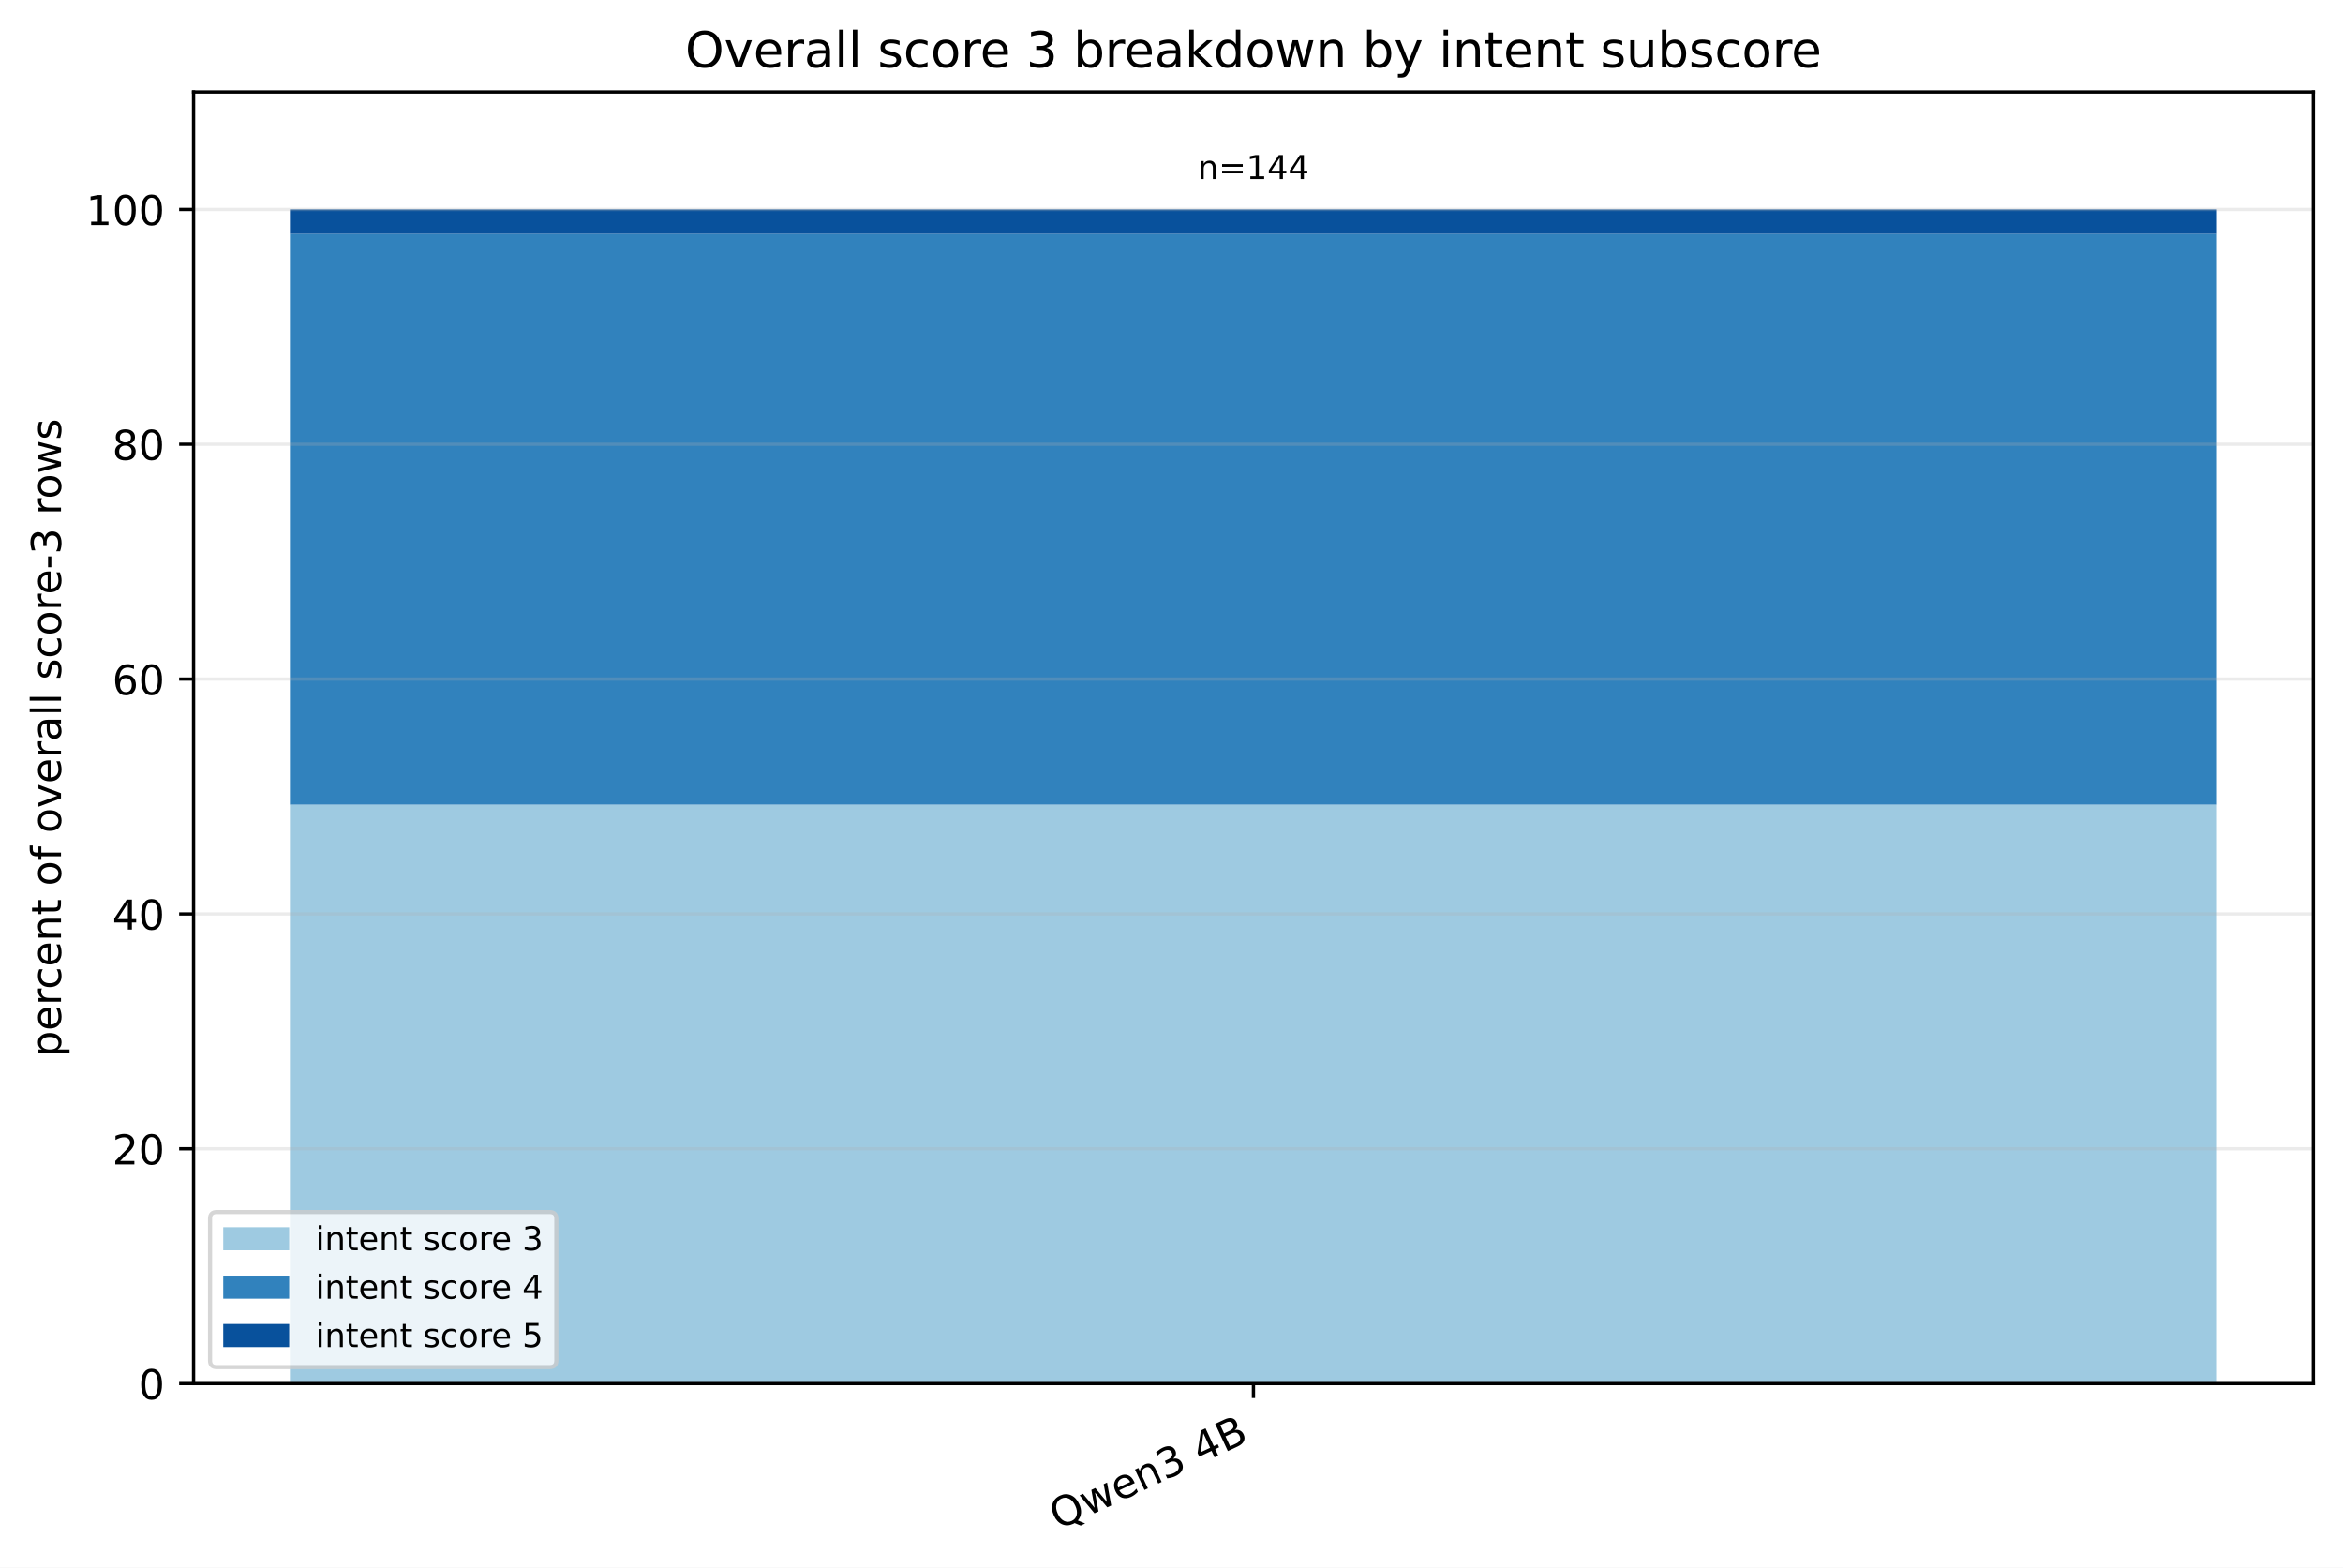
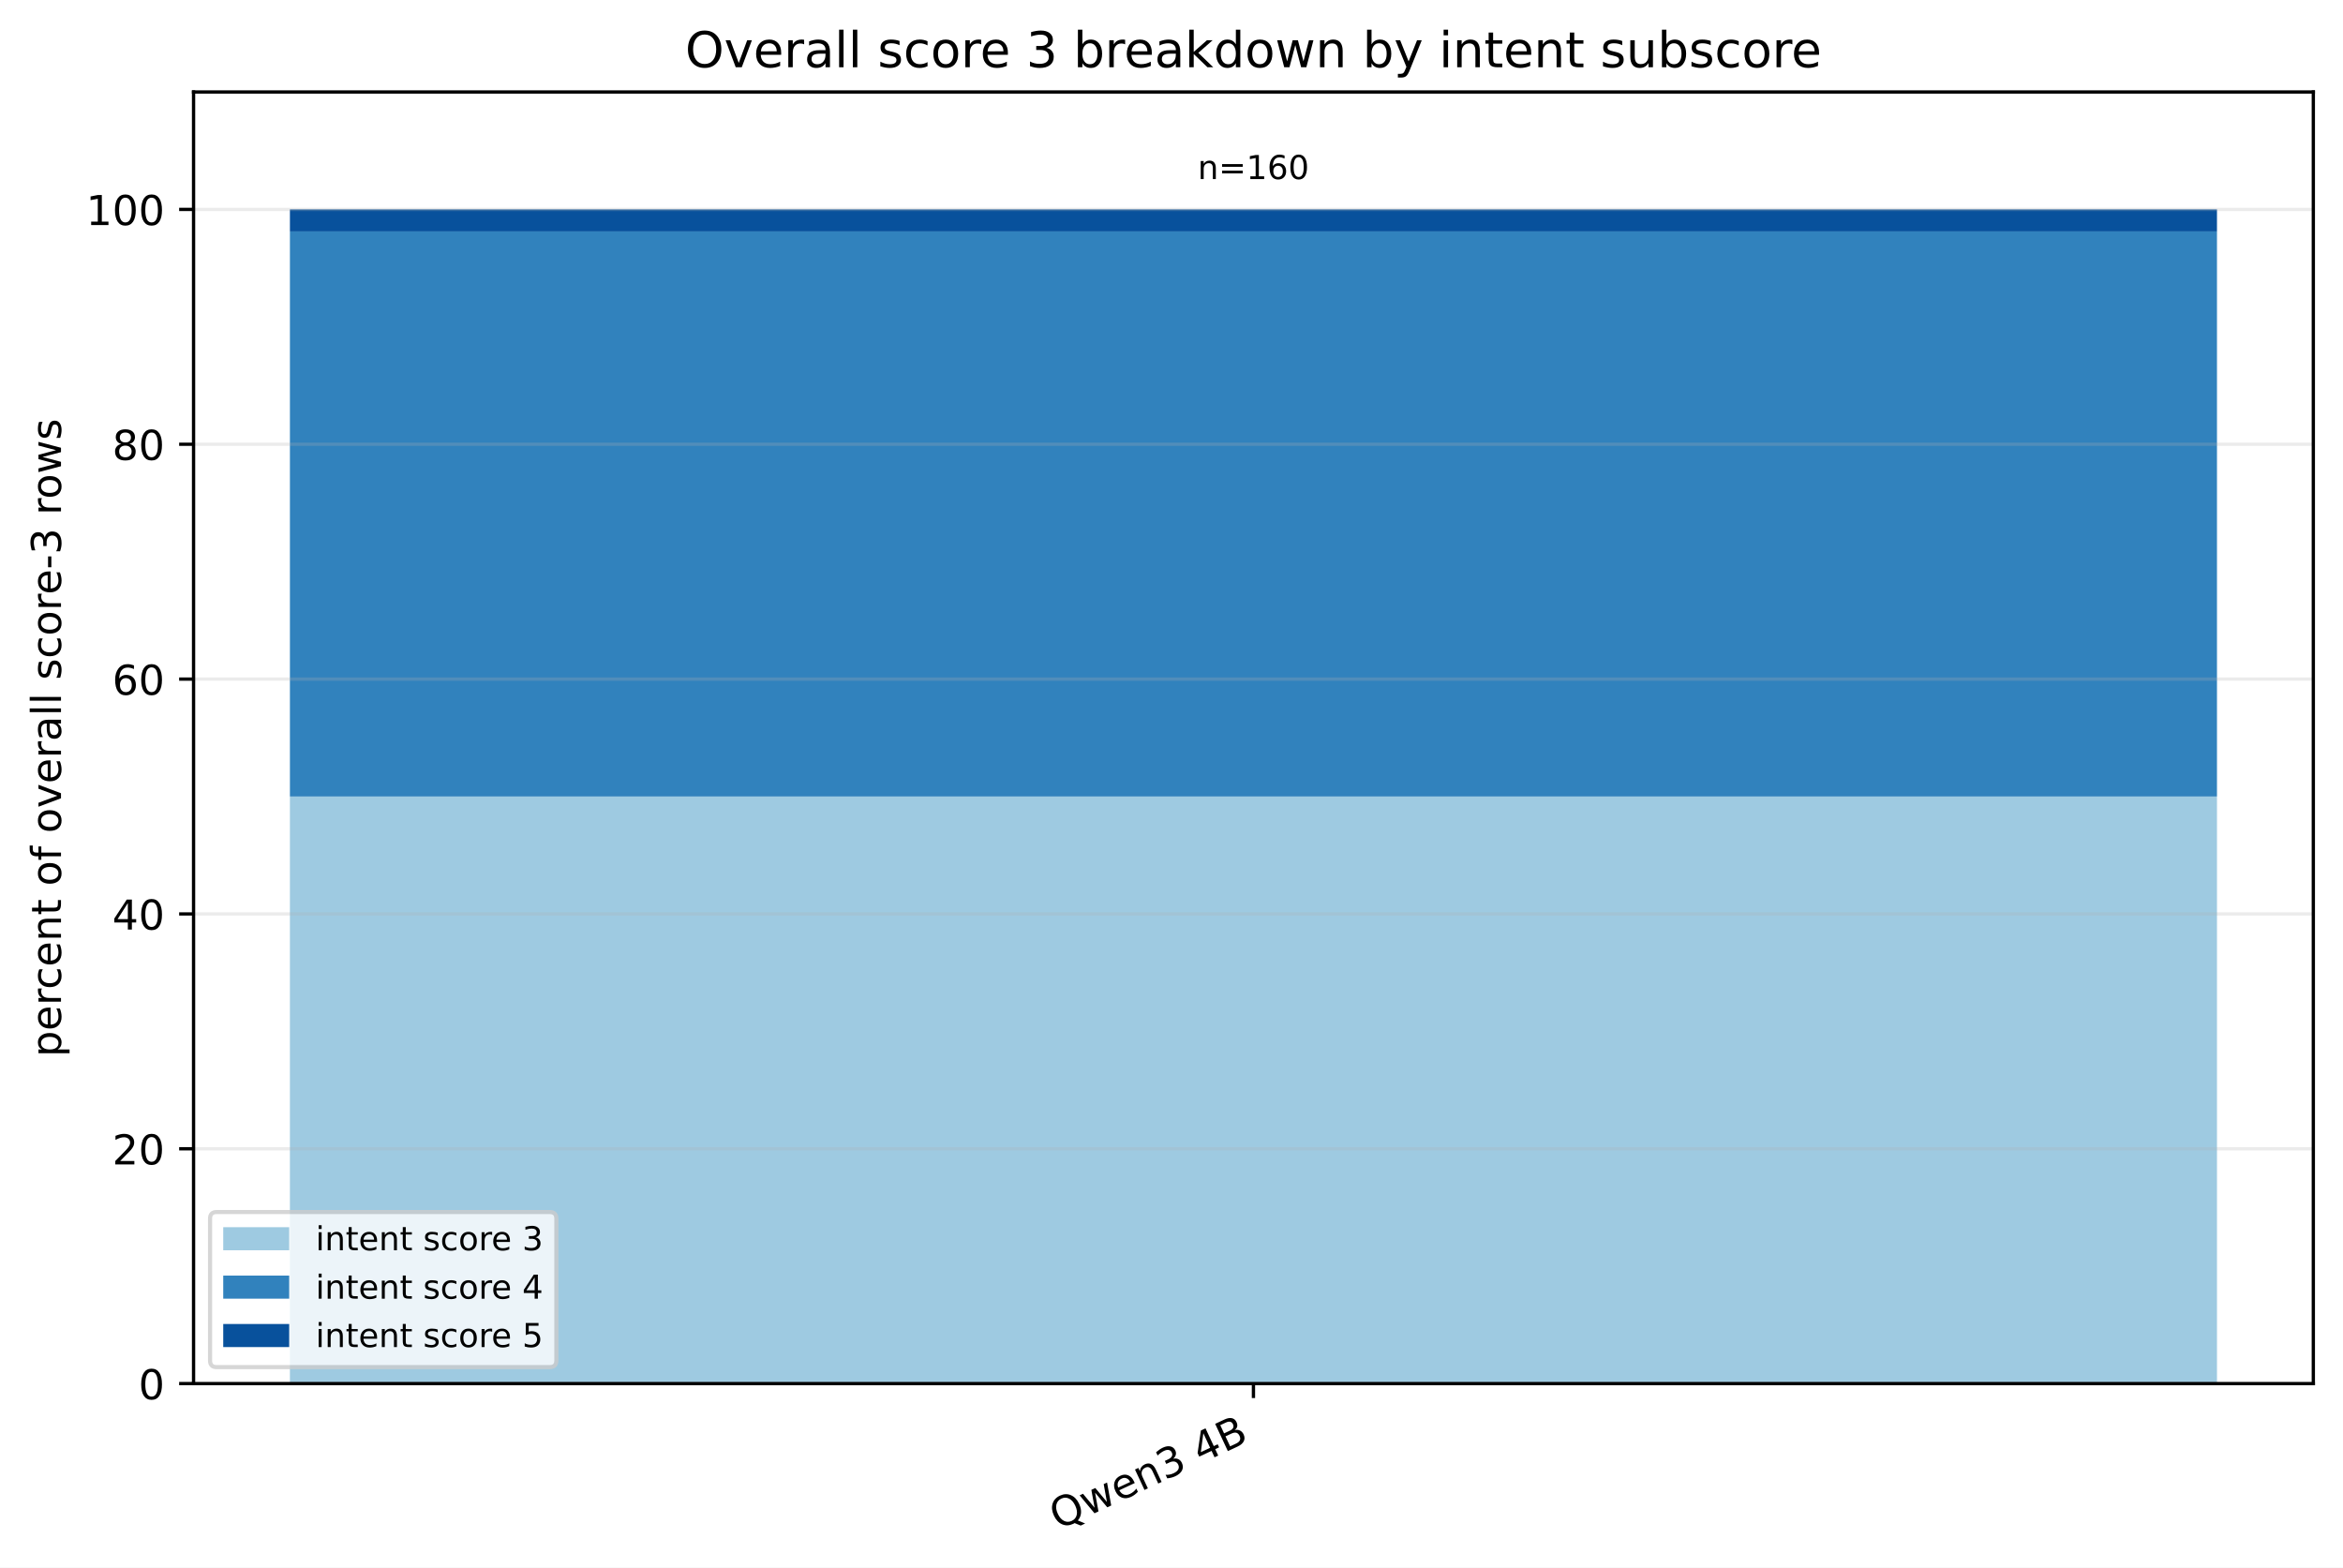
<svg xmlns="http://www.w3.org/2000/svg" xmlns:xlink="http://www.w3.org/1999/xlink" width="568.496pt" height="380.352pt" viewBox="0 0 568.496 380.352" version="1.1">
  <defs>
    <style type="text/css">*{stroke-linejoin: round; stroke-linecap: butt}</style>
  </defs>
  <g id="figure_1">
    <g id="patch_1">
      <path d="M 0 380.352 L 568.496 380.352 L 568.496 0 L 0 0 z " style="fill: #ffffff" />
    </g>
    <g id="axes_1">
      <g id="patch_2">
        <path d="M 46.966 335.698 L 561.296 335.698 L 561.296 22.318 L 46.966 22.318 z " style="fill: #ffffff" />
      </g>
      <g id="patch_3">
-         <path d="M 70.344 335.698 L 537.917 335.698 L 537.917 195.231 L 70.344 195.231 z " clip-path="url(#p3c1fb53b20)" style="fill: #9ecae1" />
+         <path d="M 70.344 335.698 L 537.917 335.698 L 537.917 193.253 L 70.344 193.253 z " clip-path="url(#pb569db57fd)" style="fill: #9ecae1" />
      </g>
      <g id="patch_4">
-         <path d="M 70.344 195.231 L 537.917 195.231 L 537.917 56.742 L 70.344 56.742 z " clip-path="url(#p3c1fb53b20)" style="fill: #3182bd" />
+         <path d="M 70.344 193.253 L 537.917 193.253 L 537.917 56.149 L 70.344 56.149 z " clip-path="url(#pb569db57fd)" style="fill: #3182bd" />
      </g>
      <g id="patch_5">
-         <path d="M 70.344 56.742 L 537.917 56.742 L 537.917 50.807 L 70.344 50.807 z " clip-path="url(#p3c1fb53b20)" style="fill: #08519c" />
+         <path d="M 70.344 56.149 L 537.917 56.149 L 537.917 50.807 L 70.344 50.807 z " clip-path="url(#pb569db57fd)" style="fill: #08519c" />
      </g>
      <g id="matplotlib.axis_1">
        <g id="xtick_1">
          <g id="line2d_1">
            <defs>
-               <path id="m3fd92bec94" d="M 0 0 L 0 3.5 " style="stroke: #000000; stroke-width: 0.8" />
+               <path id="m7a6c7f44f7" d="M 0 0 L 0 3.5 " style="stroke: #000000; stroke-width: 0.8" />
            </defs>
            <g>
-               <use xlink:href="#m3fd92bec94" x="304.131" y="335.698" style="stroke: #000000; stroke-width: 0.8" />
+               <use xlink:href="#m7a6c7f44f7" x="304.131" y="335.698" style="stroke: #000000; stroke-width: 0.8" />
            </g>
          </g>
          <g id="text_1">
            <g transform="translate(256.7539 371.2671) rotate(-25) scale(0.1 -0.1)">
              <defs>
                <path id="DejaVuSans-51" d="M 2522 4238 Q 1834 4238 1429 3725 Q 1025 3213 1025 2328 Q 1025 1447 1429 934 Q 1834 422 2522 422 Q 3209 422 3611 934 Q 4013 1447 4013 2328 Q 4013 3213 3611 3725 Q 3209 4238 2522 4238 z M 3406 84 L 4238 -825 L 3475 -825 L 2784 -78 Q 2681 -84 2626 -87 Q 2572 -91 2522 -91 Q 1538 -91 948 567 Q 359 1225 359 2328 Q 359 3434 948 4092 Q 1538 4750 2522 4750 Q 3503 4750 4090 4092 Q 4678 3434 4678 2328 Q 4678 1516 4351 937 Q 4025 359 3406 84 z " transform="scale(0.015625)" />
                <path id="DejaVuSans-77" d="M 269 3500 L 844 3500 L 1563 769 L 2278 3500 L 2956 3500 L 3675 769 L 4391 3500 L 4966 3500 L 4050 0 L 3372 0 L 2619 2869 L 1863 0 L 1184 0 L 269 3500 z " transform="scale(0.015625)" />
                <path id="DejaVuSans-65" d="M 3597 1894 L 3597 1613 L 953 1613 Q 991 1019 1311 708 Q 1631 397 2203 397 Q 2534 397 2845 478 Q 3156 559 3463 722 L 3463 178 Q 3153 47 2828 -22 Q 2503 -91 2169 -91 Q 1331 -91 842 396 Q 353 884 353 1716 Q 353 2575 817 3079 Q 1281 3584 2069 3584 Q 2775 3584 3186 3129 Q 3597 2675 3597 1894 z M 3022 2063 Q 3016 2534 2758 2815 Q 2500 3097 2075 3097 Q 1594 3097 1305 2825 Q 1016 2553 972 2059 L 3022 2063 z " transform="scale(0.015625)" />
                <path id="DejaVuSans-6e" d="M 3513 2113 L 3513 0 L 2938 0 L 2938 2094 Q 2938 2591 2744 2837 Q 2550 3084 2163 3084 Q 1697 3084 1428 2787 Q 1159 2491 1159 1978 L 1159 0 L 581 0 L 581 3500 L 1159 3500 L 1159 2956 Q 1366 3272 1645 3428 Q 1925 3584 2291 3584 Q 2894 3584 3203 3211 Q 3513 2838 3513 2113 z " transform="scale(0.015625)" />
                <path id="DejaVuSans-33" d="M 2597 2516 Q 3050 2419 3304 2112 Q 3559 1806 3559 1356 Q 3559 666 3084 287 Q 2609 -91 1734 -91 Q 1441 -91 1130 -33 Q 819 25 488 141 L 488 750 Q 750 597 1062 519 Q 1375 441 1716 441 Q 2309 441 2620 675 Q 2931 909 2931 1356 Q 2931 1769 2642 2001 Q 2353 2234 1838 2234 L 1294 2234 L 1294 2753 L 1863 2753 Q 2328 2753 2575 2939 Q 2822 3125 2822 3475 Q 2822 3834 2567 4026 Q 2313 4219 1838 4219 Q 1578 4219 1281 4162 Q 984 4106 628 3988 L 628 4550 Q 988 4650 1302 4700 Q 1616 4750 1894 4750 Q 2613 4750 3031 4423 Q 3450 4097 3450 3541 Q 3450 3153 3228 2886 Q 3006 2619 2597 2516 z " transform="scale(0.015625)" />
                <path id="DejaVuSans-20" transform="scale(0.015625)" />
                <path id="DejaVuSans-34" d="M 2419 4116 L 825 1625 L 2419 1625 L 2419 4116 z M 2253 4666 L 3047 4666 L 3047 1625 L 3713 1625 L 3713 1100 L 3047 1100 L 3047 0 L 2419 0 L 2419 1100 L 313 1100 L 313 1709 L 2253 4666 z " transform="scale(0.015625)" />
                <path id="DejaVuSans-42" d="M 1259 2228 L 1259 519 L 2272 519 Q 2781 519 3026 730 Q 3272 941 3272 1375 Q 3272 1813 3026 2020 Q 2781 2228 2272 2228 L 1259 2228 z M 1259 4147 L 1259 2741 L 2194 2741 Q 2656 2741 2882 2914 Q 3109 3088 3109 3444 Q 3109 3797 2882 3972 Q 2656 4147 2194 4147 L 1259 4147 z M 628 4666 L 2241 4666 Q 2963 4666 3353 4366 Q 3744 4066 3744 3513 Q 3744 3084 3544 2831 Q 3344 2578 2956 2516 Q 3422 2416 3680 2098 Q 3938 1781 3938 1306 Q 3938 681 3513 340 Q 3088 0 2303 0 L 628 0 L 628 4666 z " transform="scale(0.015625)" />
              </defs>
              <use xlink:href="#DejaVuSans-51" />
              <use xlink:href="#DejaVuSans-77" transform="translate(78.71094 0)" />
              <use xlink:href="#DejaVuSans-65" transform="translate(160.498 0)" />
              <use xlink:href="#DejaVuSans-6e" transform="translate(222.0215 0)" />
              <use xlink:href="#DejaVuSans-33" transform="translate(285.4004 0)" />
              <use xlink:href="#DejaVuSans-20" transform="translate(349.0234 0)" />
              <use xlink:href="#DejaVuSans-34" transform="translate(380.8105 0)" />
              <use xlink:href="#DejaVuSans-42" transform="translate(444.4336 0)" />
            </g>
          </g>
        </g>
      </g>
      <g id="matplotlib.axis_2">
        <g id="ytick_1">
          <g id="line2d_2">
-             <path d="M 46.966 335.698 L 561.296 335.698 " clip-path="url(#p3c1fb53b20)" style="fill: none; stroke: #b0b0b0; stroke-opacity: 0.25; stroke-width: 0.8; stroke-linecap: square" />
+             <path d="M 46.966 335.698 L 561.296 335.698 " clip-path="url(#pb569db57fd)" style="fill: none; stroke: #b0b0b0; stroke-opacity: 0.25; stroke-width: 0.8; stroke-linecap: square" />
          </g>
          <g id="line2d_3">
            <defs>
-               <path id="me9da02f1fa" d="M 0 0 L -3.5 0 " style="stroke: #000000; stroke-width: 0.8" />
+               <path id="md78e80974e" d="M 0 0 L -3.5 0 " style="stroke: #000000; stroke-width: 0.8" />
            </defs>
            <g>
-               <use xlink:href="#me9da02f1fa" x="46.966" y="335.698" style="stroke: #000000; stroke-width: 0.8" />
+               <use xlink:href="#md78e80974e" x="46.966" y="335.698" style="stroke: #000000; stroke-width: 0.8" />
            </g>
          </g>
          <g id="text_2">
            <g transform="translate(33.60312 339.4975) scale(0.1 -0.1)">
              <defs>
                <path id="DejaVuSans-30" d="M 2034 4250 Q 1547 4250 1301 3770 Q 1056 3291 1056 2328 Q 1056 1369 1301 889 Q 1547 409 2034 409 Q 2525 409 2770 889 Q 3016 1369 3016 2328 Q 3016 3291 2770 3770 Q 2525 4250 2034 4250 z M 2034 4750 Q 2819 4750 3233 4129 Q 3647 3509 3647 2328 Q 3647 1150 3233 529 Q 2819 -91 2034 -91 Q 1250 -91 836 529 Q 422 1150 422 2328 Q 422 3509 836 4129 Q 1250 4750 2034 4750 z " transform="scale(0.015625)" />
              </defs>
              <use xlink:href="#DejaVuSans-30" />
            </g>
          </g>
        </g>
        <g id="ytick_2">
          <g id="line2d_4">
-             <path d="M 46.966 278.72 L 561.296 278.72 " clip-path="url(#p3c1fb53b20)" style="fill: none; stroke: #b0b0b0; stroke-opacity: 0.25; stroke-width: 0.8; stroke-linecap: square" />
+             <path d="M 46.966 278.72 L 561.296 278.72 " clip-path="url(#pb569db57fd)" style="fill: none; stroke: #b0b0b0; stroke-opacity: 0.25; stroke-width: 0.8; stroke-linecap: square" />
          </g>
          <g id="line2d_5">
            <g>
-               <use xlink:href="#me9da02f1fa" x="46.966" y="278.72" style="stroke: #000000; stroke-width: 0.8" />
+               <use xlink:href="#md78e80974e" x="46.966" y="278.72" style="stroke: #000000; stroke-width: 0.8" />
            </g>
          </g>
          <g id="text_3">
            <g transform="translate(27.24063 282.5193) scale(0.1 -0.1)">
              <defs>
                <path id="DejaVuSans-32" d="M 1228 531 L 3431 531 L 3431 0 L 469 0 L 469 531 Q 828 903 1448 1529 Q 2069 2156 2228 2338 Q 2531 2678 2651 2914 Q 2772 3150 2772 3378 Q 2772 3750 2511 3984 Q 2250 4219 1831 4219 Q 1534 4219 1204 4116 Q 875 4013 500 3803 L 500 4441 Q 881 4594 1212 4672 Q 1544 4750 1819 4750 Q 2544 4750 2975 4387 Q 3406 4025 3406 3419 Q 3406 3131 3298 2873 Q 3191 2616 2906 2266 Q 2828 2175 2409 1742 Q 1991 1309 1228 531 z " transform="scale(0.015625)" />
              </defs>
              <use xlink:href="#DejaVuSans-32" />
              <use xlink:href="#DejaVuSans-30" transform="translate(63.62305 0)" />
            </g>
          </g>
        </g>
        <g id="ytick_3">
          <g id="line2d_6">
-             <path d="M 46.966 221.742 L 561.296 221.742 " clip-path="url(#p3c1fb53b20)" style="fill: none; stroke: #b0b0b0; stroke-opacity: 0.25; stroke-width: 0.8; stroke-linecap: square" />
+             <path d="M 46.966 221.742 L 561.296 221.742 " clip-path="url(#pb569db57fd)" style="fill: none; stroke: #b0b0b0; stroke-opacity: 0.25; stroke-width: 0.8; stroke-linecap: square" />
          </g>
          <g id="line2d_7">
            <g>
-               <use xlink:href="#me9da02f1fa" x="46.966" y="221.742" style="stroke: #000000; stroke-width: 0.8" />
+               <use xlink:href="#md78e80974e" x="46.966" y="221.742" style="stroke: #000000; stroke-width: 0.8" />
            </g>
          </g>
          <g id="text_4">
            <g transform="translate(27.24063 225.5411) scale(0.1 -0.1)">
              <use xlink:href="#DejaVuSans-34" />
              <use xlink:href="#DejaVuSans-30" transform="translate(63.62305 0)" />
            </g>
          </g>
        </g>
        <g id="ytick_4">
          <g id="line2d_8">
-             <path d="M 46.966 164.764 L 561.296 164.764 " clip-path="url(#p3c1fb53b20)" style="fill: none; stroke: #b0b0b0; stroke-opacity: 0.25; stroke-width: 0.8; stroke-linecap: square" />
+             <path d="M 46.966 164.764 L 561.296 164.764 " clip-path="url(#pb569db57fd)" style="fill: none; stroke: #b0b0b0; stroke-opacity: 0.25; stroke-width: 0.8; stroke-linecap: square" />
          </g>
          <g id="line2d_9">
            <g>
-               <use xlink:href="#me9da02f1fa" x="46.966" y="164.764" style="stroke: #000000; stroke-width: 0.8" />
+               <use xlink:href="#md78e80974e" x="46.966" y="164.764" style="stroke: #000000; stroke-width: 0.8" />
            </g>
          </g>
          <g id="text_5">
            <g transform="translate(27.24063 168.5629) scale(0.1 -0.1)">
              <defs>
                <path id="DejaVuSans-36" d="M 2113 2584 Q 1688 2584 1439 2293 Q 1191 2003 1191 1497 Q 1191 994 1439 701 Q 1688 409 2113 409 Q 2538 409 2786 701 Q 3034 994 3034 1497 Q 3034 2003 2786 2293 Q 2538 2584 2113 2584 z M 3366 4563 L 3366 3988 Q 3128 4100 2886 4159 Q 2644 4219 2406 4219 Q 1781 4219 1451 3797 Q 1122 3375 1075 2522 Q 1259 2794 1537 2939 Q 1816 3084 2150 3084 Q 2853 3084 3261 2657 Q 3669 2231 3669 1497 Q 3669 778 3244 343 Q 2819 -91 2113 -91 Q 1303 -91 875 529 Q 447 1150 447 2328 Q 447 3434 972 4092 Q 1497 4750 2381 4750 Q 2619 4750 2861 4703 Q 3103 4656 3366 4563 z " transform="scale(0.015625)" />
              </defs>
              <use xlink:href="#DejaVuSans-36" />
              <use xlink:href="#DejaVuSans-30" transform="translate(63.62305 0)" />
            </g>
          </g>
        </g>
        <g id="ytick_5">
          <g id="line2d_10">
-             <path d="M 46.966 107.785 L 561.296 107.785 " clip-path="url(#p3c1fb53b20)" style="fill: none; stroke: #b0b0b0; stroke-opacity: 0.25; stroke-width: 0.8; stroke-linecap: square" />
+             <path d="M 46.966 107.785 L 561.296 107.785 " clip-path="url(#pb569db57fd)" style="fill: none; stroke: #b0b0b0; stroke-opacity: 0.25; stroke-width: 0.8; stroke-linecap: square" />
          </g>
          <g id="line2d_11">
            <g>
-               <use xlink:href="#me9da02f1fa" x="46.966" y="107.785" style="stroke: #000000; stroke-width: 0.8" />
+               <use xlink:href="#md78e80974e" x="46.966" y="107.785" style="stroke: #000000; stroke-width: 0.8" />
            </g>
          </g>
          <g id="text_6">
            <g transform="translate(27.24063 111.5847) scale(0.1 -0.1)">
              <defs>
                <path id="DejaVuSans-38" d="M 2034 2216 Q 1584 2216 1326 1975 Q 1069 1734 1069 1313 Q 1069 891 1326 650 Q 1584 409 2034 409 Q 2484 409 2743 651 Q 3003 894 3003 1313 Q 3003 1734 2745 1975 Q 2488 2216 2034 2216 z M 1403 2484 Q 997 2584 770 2862 Q 544 3141 544 3541 Q 544 4100 942 4425 Q 1341 4750 2034 4750 Q 2731 4750 3128 4425 Q 3525 4100 3525 3541 Q 3525 3141 3298 2862 Q 3072 2584 2669 2484 Q 3125 2378 3379 2068 Q 3634 1759 3634 1313 Q 3634 634 3220 271 Q 2806 -91 2034 -91 Q 1263 -91 848 271 Q 434 634 434 1313 Q 434 1759 690 2068 Q 947 2378 1403 2484 z M 1172 3481 Q 1172 3119 1398 2916 Q 1625 2713 2034 2713 Q 2441 2713 2670 2916 Q 2900 3119 2900 3481 Q 2900 3844 2670 4047 Q 2441 4250 2034 4250 Q 1625 4250 1398 4047 Q 1172 3844 1172 3481 z " transform="scale(0.015625)" />
              </defs>
              <use xlink:href="#DejaVuSans-38" />
              <use xlink:href="#DejaVuSans-30" transform="translate(63.62305 0)" />
            </g>
          </g>
        </g>
        <g id="ytick_6">
          <g id="line2d_12">
-             <path d="M 46.966 50.807 L 561.296 50.807 " clip-path="url(#p3c1fb53b20)" style="fill: none; stroke: #b0b0b0; stroke-opacity: 0.25; stroke-width: 0.8; stroke-linecap: square" />
+             <path d="M 46.966 50.807 L 561.296 50.807 " clip-path="url(#pb569db57fd)" style="fill: none; stroke: #b0b0b0; stroke-opacity: 0.25; stroke-width: 0.8; stroke-linecap: square" />
          </g>
          <g id="line2d_13">
            <g>
-               <use xlink:href="#me9da02f1fa" x="46.966" y="50.807" style="stroke: #000000; stroke-width: 0.8" />
+               <use xlink:href="#md78e80974e" x="46.966" y="50.807" style="stroke: #000000; stroke-width: 0.8" />
            </g>
          </g>
          <g id="text_7">
            <g transform="translate(20.87813 54.60645) scale(0.1 -0.1)">
              <defs>
                <path id="DejaVuSans-31" d="M 794 531 L 1825 531 L 1825 4091 L 703 3866 L 703 4441 L 1819 4666 L 2450 4666 L 2450 531 L 3481 531 L 3481 0 L 794 0 L 794 531 z " transform="scale(0.015625)" />
              </defs>
              <use xlink:href="#DejaVuSans-31" />
              <use xlink:href="#DejaVuSans-30" transform="translate(63.62305 0)" />
              <use xlink:href="#DejaVuSans-30" transform="translate(127.2461 0)" />
            </g>
          </g>
        </g>
        <g id="text_8">
          <g transform="translate(14.79844 256.4395) rotate(-90) scale(0.1 -0.1)">
            <defs>
              <path id="DejaVuSans-70" d="M 1159 525 L 1159 -1331 L 581 -1331 L 581 3500 L 1159 3500 L 1159 2969 Q 1341 3281 1617 3432 Q 1894 3584 2278 3584 Q 2916 3584 3314 3078 Q 3713 2572 3713 1747 Q 3713 922 3314 415 Q 2916 -91 2278 -91 Q 1894 -91 1617 61 Q 1341 213 1159 525 z M 3116 1747 Q 3116 2381 2855 2742 Q 2594 3103 2138 3103 Q 1681 3103 1420 2742 Q 1159 2381 1159 1747 Q 1159 1113 1420 752 Q 1681 391 2138 391 Q 2594 391 2855 752 Q 3116 1113 3116 1747 z " transform="scale(0.015625)" />
              <path id="DejaVuSans-72" d="M 2631 2963 Q 2534 3019 2420 3045 Q 2306 3072 2169 3072 Q 1681 3072 1420 2755 Q 1159 2438 1159 1844 L 1159 0 L 581 0 L 581 3500 L 1159 3500 L 1159 2956 Q 1341 3275 1631 3429 Q 1922 3584 2338 3584 Q 2397 3584 2469 3576 Q 2541 3569 2628 3553 L 2631 2963 z " transform="scale(0.015625)" />
              <path id="DejaVuSans-63" d="M 3122 3366 L 3122 2828 Q 2878 2963 2633 3030 Q 2388 3097 2138 3097 Q 1578 3097 1268 2742 Q 959 2388 959 1747 Q 959 1106 1268 751 Q 1578 397 2138 397 Q 2388 397 2633 464 Q 2878 531 3122 666 L 3122 134 Q 2881 22 2623 -34 Q 2366 -91 2075 -91 Q 1284 -91 818 406 Q 353 903 353 1747 Q 353 2603 823 3093 Q 1294 3584 2113 3584 Q 2378 3584 2631 3529 Q 2884 3475 3122 3366 z " transform="scale(0.015625)" />
              <path id="DejaVuSans-74" d="M 1172 4494 L 1172 3500 L 2356 3500 L 2356 3053 L 1172 3053 L 1172 1153 Q 1172 725 1289 603 Q 1406 481 1766 481 L 2356 481 L 2356 0 L 1766 0 Q 1100 0 847 248 Q 594 497 594 1153 L 594 3053 L 172 3053 L 172 3500 L 594 3500 L 594 4494 L 1172 4494 z " transform="scale(0.015625)" />
              <path id="DejaVuSans-6f" d="M 1959 3097 Q 1497 3097 1228 2736 Q 959 2375 959 1747 Q 959 1119 1226 758 Q 1494 397 1959 397 Q 2419 397 2687 759 Q 2956 1122 2956 1747 Q 2956 2369 2687 2733 Q 2419 3097 1959 3097 z M 1959 3584 Q 2709 3584 3137 3096 Q 3566 2609 3566 1747 Q 3566 888 3137 398 Q 2709 -91 1959 -91 Q 1206 -91 779 398 Q 353 888 353 1747 Q 353 2609 779 3096 Q 1206 3584 1959 3584 z " transform="scale(0.015625)" />
              <path id="DejaVuSans-66" d="M 2375 4863 L 2375 4384 L 1825 4384 Q 1516 4384 1395 4259 Q 1275 4134 1275 3809 L 1275 3500 L 2222 3500 L 2222 3053 L 1275 3053 L 1275 0 L 697 0 L 697 3053 L 147 3053 L 147 3500 L 697 3500 L 697 3744 Q 697 4328 969 4595 Q 1241 4863 1831 4863 L 2375 4863 z " transform="scale(0.015625)" />
              <path id="DejaVuSans-76" d="M 191 3500 L 800 3500 L 1894 563 L 2988 3500 L 3597 3500 L 2284 0 L 1503 0 L 191 3500 z " transform="scale(0.015625)" />
              <path id="DejaVuSans-61" d="M 2194 1759 Q 1497 1759 1228 1600 Q 959 1441 959 1056 Q 959 750 1161 570 Q 1363 391 1709 391 Q 2188 391 2477 730 Q 2766 1069 2766 1631 L 2766 1759 L 2194 1759 z M 3341 1997 L 3341 0 L 2766 0 L 2766 531 Q 2569 213 2275 61 Q 1981 -91 1556 -91 Q 1019 -91 701 211 Q 384 513 384 1019 Q 384 1609 779 1909 Q 1175 2209 1959 2209 L 2766 2209 L 2766 2266 Q 2766 2663 2505 2880 Q 2244 3097 1772 3097 Q 1472 3097 1187 3025 Q 903 2953 641 2809 L 641 3341 Q 956 3463 1253 3523 Q 1550 3584 1831 3584 Q 2591 3584 2966 3190 Q 3341 2797 3341 1997 z " transform="scale(0.015625)" />
              <path id="DejaVuSans-6c" d="M 603 4863 L 1178 4863 L 1178 0 L 603 0 L 603 4863 z " transform="scale(0.015625)" />
              <path id="DejaVuSans-73" d="M 2834 3397 L 2834 2853 Q 2591 2978 2328 3040 Q 2066 3103 1784 3103 Q 1356 3103 1142 2972 Q 928 2841 928 2578 Q 928 2378 1081 2264 Q 1234 2150 1697 2047 L 1894 2003 Q 2506 1872 2764 1633 Q 3022 1394 3022 966 Q 3022 478 2636 193 Q 2250 -91 1575 -91 Q 1294 -91 989 -36 Q 684 19 347 128 L 347 722 Q 666 556 975 473 Q 1284 391 1588 391 Q 1994 391 2212 530 Q 2431 669 2431 922 Q 2431 1156 2273 1281 Q 2116 1406 1581 1522 L 1381 1569 Q 847 1681 609 1914 Q 372 2147 372 2553 Q 372 3047 722 3315 Q 1072 3584 1716 3584 Q 2034 3584 2315 3537 Q 2597 3491 2834 3397 z " transform="scale(0.015625)" />
              <path id="DejaVuSans-2d" d="M 313 2009 L 1997 2009 L 1997 1497 L 313 1497 L 313 2009 z " transform="scale(0.015625)" />
            </defs>
            <use xlink:href="#DejaVuSans-70" />
            <use xlink:href="#DejaVuSans-65" transform="translate(63.47656 0)" />
            <use xlink:href="#DejaVuSans-72" transform="translate(125 0)" />
            <use xlink:href="#DejaVuSans-63" transform="translate(163.8633 0)" />
            <use xlink:href="#DejaVuSans-65" transform="translate(218.8438 0)" />
            <use xlink:href="#DejaVuSans-6e" transform="translate(280.3672 0)" />
            <use xlink:href="#DejaVuSans-74" transform="translate(343.7461 0)" />
            <use xlink:href="#DejaVuSans-20" transform="translate(382.9551 0)" />
            <use xlink:href="#DejaVuSans-6f" transform="translate(414.7422 0)" />
            <use xlink:href="#DejaVuSans-66" transform="translate(475.9238 0)" />
            <use xlink:href="#DejaVuSans-20" transform="translate(511.1289 0)" />
            <use xlink:href="#DejaVuSans-6f" transform="translate(542.916 0)" />
            <use xlink:href="#DejaVuSans-76" transform="translate(604.0977 0)" />
            <use xlink:href="#DejaVuSans-65" transform="translate(663.2773 0)" />
            <use xlink:href="#DejaVuSans-72" transform="translate(724.8008 0)" />
            <use xlink:href="#DejaVuSans-61" transform="translate(765.9141 0)" />
            <use xlink:href="#DejaVuSans-6c" transform="translate(827.1934 0)" />
            <use xlink:href="#DejaVuSans-6c" transform="translate(854.9766 0)" />
            <use xlink:href="#DejaVuSans-20" transform="translate(882.7598 0)" />
            <use xlink:href="#DejaVuSans-73" transform="translate(914.5469 0)" />
            <use xlink:href="#DejaVuSans-63" transform="translate(966.6465 0)" />
            <use xlink:href="#DejaVuSans-6f" transform="translate(1021.627 0)" />
            <use xlink:href="#DejaVuSans-72" transform="translate(1082.809 0)" />
            <use xlink:href="#DejaVuSans-65" transform="translate(1121.672 0)" />
            <use xlink:href="#DejaVuSans-2d" transform="translate(1183.195 0)" />
            <use xlink:href="#DejaVuSans-33" transform="translate(1219.279 0)" />
            <use xlink:href="#DejaVuSans-20" transform="translate(1282.902 0)" />
            <use xlink:href="#DejaVuSans-72" transform="translate(1314.689 0)" />
            <use xlink:href="#DejaVuSans-6f" transform="translate(1353.553 0)" />
            <use xlink:href="#DejaVuSans-77" transform="translate(1414.734 0)" />
            <use xlink:href="#DejaVuSans-73" transform="translate(1496.521 0)" />
          </g>
        </g>
      </g>
      <g id="patch_6">
        <path d="M 46.966 335.698 L 46.966 22.318 " style="fill: none; stroke: #000000; stroke-width: 0.8; stroke-linejoin: miter; stroke-linecap: square" />
      </g>
      <g id="patch_7">
        <path d="M 561.296 335.698 L 561.296 22.318 " style="fill: none; stroke: #000000; stroke-width: 0.8; stroke-linejoin: miter; stroke-linecap: square" />
      </g>
      <g id="patch_8">
        <path d="M 46.966 335.698 L 561.296 335.698 " style="fill: none; stroke: #000000; stroke-width: 0.8; stroke-linejoin: miter; stroke-linecap: square" />
      </g>
      <g id="patch_9">
        <path d="M 46.966 22.318 L 561.296 22.318 " style="fill: none; stroke: #000000; stroke-width: 0.8; stroke-linejoin: miter; stroke-linecap: square" />
      </g>
      <g id="text_9">
        <g transform="translate(290.6087 43.44566) scale(0.08 -0.08)">
          <defs>
            <path id="DejaVuSans-3d" d="M 678 2906 L 4684 2906 L 4684 2381 L 678 2381 L 678 2906 z M 678 1631 L 4684 1631 L 4684 1100 L 678 1100 L 678 1631 z " transform="scale(0.015625)" />
          </defs>
          <use xlink:href="#DejaVuSans-6e" />
          <use xlink:href="#DejaVuSans-3d" transform="translate(63.37891 0)" />
          <use xlink:href="#DejaVuSans-31" transform="translate(147.168 0)" />
-           <use xlink:href="#DejaVuSans-34" transform="translate(210.791 0)" />
-           <use xlink:href="#DejaVuSans-34" transform="translate(274.4141 0)" />
+           <use xlink:href="#DejaVuSans-36" transform="translate(210.791 0)" />
+           <use xlink:href="#DejaVuSans-30" transform="translate(274.4141 0)" />
        </g>
      </g>
      <g id="text_10">
        <g transform="translate(166.2506 16.31812) scale(0.12 -0.12)">
          <defs>
            <path id="DejaVuSans-4f" d="M 2522 4238 Q 1834 4238 1429 3725 Q 1025 3213 1025 2328 Q 1025 1447 1429 934 Q 1834 422 2522 422 Q 3209 422 3611 934 Q 4013 1447 4013 2328 Q 4013 3213 3611 3725 Q 3209 4238 2522 4238 z M 2522 4750 Q 3503 4750 4090 4092 Q 4678 3434 4678 2328 Q 4678 1225 4090 567 Q 3503 -91 2522 -91 Q 1538 -91 948 565 Q 359 1222 359 2328 Q 359 3434 948 4092 Q 1538 4750 2522 4750 z " transform="scale(0.015625)" />
            <path id="DejaVuSans-62" d="M 3116 1747 Q 3116 2381 2855 2742 Q 2594 3103 2138 3103 Q 1681 3103 1420 2742 Q 1159 2381 1159 1747 Q 1159 1113 1420 752 Q 1681 391 2138 391 Q 2594 391 2855 752 Q 3116 1113 3116 1747 z M 1159 2969 Q 1341 3281 1617 3432 Q 1894 3584 2278 3584 Q 2916 3584 3314 3078 Q 3713 2572 3713 1747 Q 3713 922 3314 415 Q 2916 -91 2278 -91 Q 1894 -91 1617 61 Q 1341 213 1159 525 L 1159 0 L 581 0 L 581 4863 L 1159 4863 L 1159 2969 z " transform="scale(0.015625)" />
            <path id="DejaVuSans-6b" d="M 581 4863 L 1159 4863 L 1159 1991 L 2875 3500 L 3609 3500 L 1753 1863 L 3688 0 L 2938 0 L 1159 1709 L 1159 0 L 581 0 L 581 4863 z " transform="scale(0.015625)" />
            <path id="DejaVuSans-64" d="M 2906 2969 L 2906 4863 L 3481 4863 L 3481 0 L 2906 0 L 2906 525 Q 2725 213 2448 61 Q 2172 -91 1784 -91 Q 1150 -91 751 415 Q 353 922 353 1747 Q 353 2572 751 3078 Q 1150 3584 1784 3584 Q 2172 3584 2448 3432 Q 2725 3281 2906 2969 z M 947 1747 Q 947 1113 1208 752 Q 1469 391 1925 391 Q 2381 391 2643 752 Q 2906 1113 2906 1747 Q 2906 2381 2643 2742 Q 2381 3103 1925 3103 Q 1469 3103 1208 2742 Q 947 2381 947 1747 z " transform="scale(0.015625)" />
            <path id="DejaVuSans-79" d="M 2059 -325 Q 1816 -950 1584 -1140 Q 1353 -1331 966 -1331 L 506 -1331 L 506 -850 L 844 -850 Q 1081 -850 1212 -737 Q 1344 -625 1503 -206 L 1606 56 L 191 3500 L 800 3500 L 1894 763 L 2988 3500 L 3597 3500 L 2059 -325 z " transform="scale(0.015625)" />
            <path id="DejaVuSans-69" d="M 603 3500 L 1178 3500 L 1178 0 L 603 0 L 603 3500 z M 603 4863 L 1178 4863 L 1178 4134 L 603 4134 L 603 4863 z " transform="scale(0.015625)" />
            <path id="DejaVuSans-75" d="M 544 1381 L 544 3500 L 1119 3500 L 1119 1403 Q 1119 906 1312 657 Q 1506 409 1894 409 Q 2359 409 2629 706 Q 2900 1003 2900 1516 L 2900 3500 L 3475 3500 L 3475 0 L 2900 0 L 2900 538 Q 2691 219 2414 64 Q 2138 -91 1772 -91 Q 1169 -91 856 284 Q 544 659 544 1381 z M 1991 3584 L 1991 3584 z " transform="scale(0.015625)" />
          </defs>
          <use xlink:href="#DejaVuSans-4f" />
          <use xlink:href="#DejaVuSans-76" transform="translate(78.71094 0)" />
          <use xlink:href="#DejaVuSans-65" transform="translate(137.8906 0)" />
          <use xlink:href="#DejaVuSans-72" transform="translate(199.4141 0)" />
          <use xlink:href="#DejaVuSans-61" transform="translate(240.5273 0)" />
          <use xlink:href="#DejaVuSans-6c" transform="translate(301.8066 0)" />
          <use xlink:href="#DejaVuSans-6c" transform="translate(329.5898 0)" />
          <use xlink:href="#DejaVuSans-20" transform="translate(357.373 0)" />
          <use xlink:href="#DejaVuSans-73" transform="translate(389.1602 0)" />
          <use xlink:href="#DejaVuSans-63" transform="translate(441.2598 0)" />
          <use xlink:href="#DejaVuSans-6f" transform="translate(496.2402 0)" />
          <use xlink:href="#DejaVuSans-72" transform="translate(557.4219 0)" />
          <use xlink:href="#DejaVuSans-65" transform="translate(596.2852 0)" />
          <use xlink:href="#DejaVuSans-20" transform="translate(657.8086 0)" />
          <use xlink:href="#DejaVuSans-33" transform="translate(689.5957 0)" />
          <use xlink:href="#DejaVuSans-20" transform="translate(753.2188 0)" />
          <use xlink:href="#DejaVuSans-62" transform="translate(785.0059 0)" />
          <use xlink:href="#DejaVuSans-72" transform="translate(848.4824 0)" />
          <use xlink:href="#DejaVuSans-65" transform="translate(887.3457 0)" />
          <use xlink:href="#DejaVuSans-61" transform="translate(948.8691 0)" />
          <use xlink:href="#DejaVuSans-6b" transform="translate(1010.148 0)" />
          <use xlink:href="#DejaVuSans-64" transform="translate(1068.059 0)" />
          <use xlink:href="#DejaVuSans-6f" transform="translate(1131.535 0)" />
          <use xlink:href="#DejaVuSans-77" transform="translate(1192.717 0)" />
          <use xlink:href="#DejaVuSans-6e" transform="translate(1274.504 0)" />
          <use xlink:href="#DejaVuSans-20" transform="translate(1337.883 0)" />
          <use xlink:href="#DejaVuSans-62" transform="translate(1369.67 0)" />
          <use xlink:href="#DejaVuSans-79" transform="translate(1433.146 0)" />
          <use xlink:href="#DejaVuSans-20" transform="translate(1492.326 0)" />
          <use xlink:href="#DejaVuSans-69" transform="translate(1524.113 0)" />
          <use xlink:href="#DejaVuSans-6e" transform="translate(1551.896 0)" />
          <use xlink:href="#DejaVuSans-74" transform="translate(1615.275 0)" />
          <use xlink:href="#DejaVuSans-65" transform="translate(1654.484 0)" />
          <use xlink:href="#DejaVuSans-6e" transform="translate(1716.008 0)" />
          <use xlink:href="#DejaVuSans-74" transform="translate(1779.387 0)" />
          <use xlink:href="#DejaVuSans-20" transform="translate(1818.596 0)" />
          <use xlink:href="#DejaVuSans-73" transform="translate(1850.383 0)" />
          <use xlink:href="#DejaVuSans-75" transform="translate(1902.482 0)" />
          <use xlink:href="#DejaVuSans-62" transform="translate(1965.861 0)" />
          <use xlink:href="#DejaVuSans-73" transform="translate(2029.338 0)" />
          <use xlink:href="#DejaVuSans-63" transform="translate(2081.438 0)" />
          <use xlink:href="#DejaVuSans-6f" transform="translate(2136.418 0)" />
          <use xlink:href="#DejaVuSans-72" transform="translate(2197.6 0)" />
          <use xlink:href="#DejaVuSans-65" transform="translate(2236.463 0)" />
        </g>
      </g>
      <g id="legend_1">
        <g id="patch_10">
          <path d="M 52.566 331.698 L 133.391 331.698 Q 134.991 331.698 134.991 330.098 L 134.991 295.671 Q 134.991 294.071 133.391 294.071 L 52.566 294.071 Q 50.966 294.071 50.966 295.671 L 50.966 330.098 Q 50.966 331.698 52.566 331.698 z " style="fill: #ffffff; opacity: 0.8; stroke: #cccccc; stroke-linejoin: miter" />
        </g>
        <g id="patch_11">
          <path d="M 54.166 303.35 L 70.166 303.35 L 70.166 297.75 L 54.166 297.75 z " style="fill: #9ecae1" />
        </g>
        <g id="text_11">
          <g transform="translate(76.56562 303.3495) scale(0.08 -0.08)">
            <use xlink:href="#DejaVuSans-69" />
            <use xlink:href="#DejaVuSans-6e" transform="translate(27.7832 0)" />
            <use xlink:href="#DejaVuSans-74" transform="translate(91.16211 0)" />
            <use xlink:href="#DejaVuSans-65" transform="translate(130.3711 0)" />
            <use xlink:href="#DejaVuSans-6e" transform="translate(191.8945 0)" />
            <use xlink:href="#DejaVuSans-74" transform="translate(255.2734 0)" />
            <use xlink:href="#DejaVuSans-20" transform="translate(294.4824 0)" />
            <use xlink:href="#DejaVuSans-73" transform="translate(326.2695 0)" />
            <use xlink:href="#DejaVuSans-63" transform="translate(378.3691 0)" />
            <use xlink:href="#DejaVuSans-6f" transform="translate(433.3496 0)" />
            <use xlink:href="#DejaVuSans-72" transform="translate(494.5312 0)" />
            <use xlink:href="#DejaVuSans-65" transform="translate(533.3945 0)" />
            <use xlink:href="#DejaVuSans-20" transform="translate(594.918 0)" />
            <use xlink:href="#DejaVuSans-33" transform="translate(626.7051 0)" />
          </g>
        </g>
        <g id="patch_12">
          <path d="M 54.166 315.092 L 70.166 315.092 L 70.166 309.492 L 54.166 309.492 z " style="fill: #3182bd" />
        </g>
        <g id="text_12">
          <g transform="translate(76.56562 315.092) scale(0.08 -0.08)">
            <use xlink:href="#DejaVuSans-69" />
            <use xlink:href="#DejaVuSans-6e" transform="translate(27.7832 0)" />
            <use xlink:href="#DejaVuSans-74" transform="translate(91.16211 0)" />
            <use xlink:href="#DejaVuSans-65" transform="translate(130.3711 0)" />
            <use xlink:href="#DejaVuSans-6e" transform="translate(191.8945 0)" />
            <use xlink:href="#DejaVuSans-74" transform="translate(255.2734 0)" />
            <use xlink:href="#DejaVuSans-20" transform="translate(294.4824 0)" />
            <use xlink:href="#DejaVuSans-73" transform="translate(326.2695 0)" />
            <use xlink:href="#DejaVuSans-63" transform="translate(378.3691 0)" />
            <use xlink:href="#DejaVuSans-6f" transform="translate(433.3496 0)" />
            <use xlink:href="#DejaVuSans-72" transform="translate(494.5312 0)" />
            <use xlink:href="#DejaVuSans-65" transform="translate(533.3945 0)" />
            <use xlink:href="#DejaVuSans-20" transform="translate(594.918 0)" />
            <use xlink:href="#DejaVuSans-34" transform="translate(626.7051 0)" />
          </g>
        </g>
        <g id="patch_13">
          <path d="M 54.166 326.835 L 70.166 326.835 L 70.166 321.235 L 54.166 321.235 z " style="fill: #08519c" />
        </g>
        <g id="text_13">
          <g transform="translate(76.56562 326.8345) scale(0.08 -0.08)">
            <defs>
              <path id="DejaVuSans-35" d="M 691 4666 L 3169 4666 L 3169 4134 L 1269 4134 L 1269 2991 Q 1406 3038 1543 3061 Q 1681 3084 1819 3084 Q 2600 3084 3056 2656 Q 3513 2228 3513 1497 Q 3513 744 3044 326 Q 2575 -91 1722 -91 Q 1428 -91 1123 -41 Q 819 9 494 109 L 494 744 Q 775 591 1075 516 Q 1375 441 1709 441 Q 2250 441 2565 725 Q 2881 1009 2881 1497 Q 2881 1984 2565 2268 Q 2250 2553 1709 2553 Q 1456 2553 1204 2497 Q 953 2441 691 2322 L 691 4666 z " transform="scale(0.015625)" />
            </defs>
            <use xlink:href="#DejaVuSans-69" />
            <use xlink:href="#DejaVuSans-6e" transform="translate(27.7832 0)" />
            <use xlink:href="#DejaVuSans-74" transform="translate(91.16211 0)" />
            <use xlink:href="#DejaVuSans-65" transform="translate(130.3711 0)" />
            <use xlink:href="#DejaVuSans-6e" transform="translate(191.8945 0)" />
            <use xlink:href="#DejaVuSans-74" transform="translate(255.2734 0)" />
            <use xlink:href="#DejaVuSans-20" transform="translate(294.4824 0)" />
            <use xlink:href="#DejaVuSans-73" transform="translate(326.2695 0)" />
            <use xlink:href="#DejaVuSans-63" transform="translate(378.3691 0)" />
            <use xlink:href="#DejaVuSans-6f" transform="translate(433.3496 0)" />
            <use xlink:href="#DejaVuSans-72" transform="translate(494.5312 0)" />
            <use xlink:href="#DejaVuSans-65" transform="translate(533.3945 0)" />
            <use xlink:href="#DejaVuSans-20" transform="translate(594.918 0)" />
            <use xlink:href="#DejaVuSans-35" transform="translate(626.7051 0)" />
          </g>
        </g>
      </g>
    </g>
  </g>
  <defs>
-     <clipPath id="p3c1fb53b20">
+     <clipPath id="pb569db57fd">
      <rect x="46.966" y="22.318" width="514.33" height="313.38" />
    </clipPath>
  </defs>
</svg>
